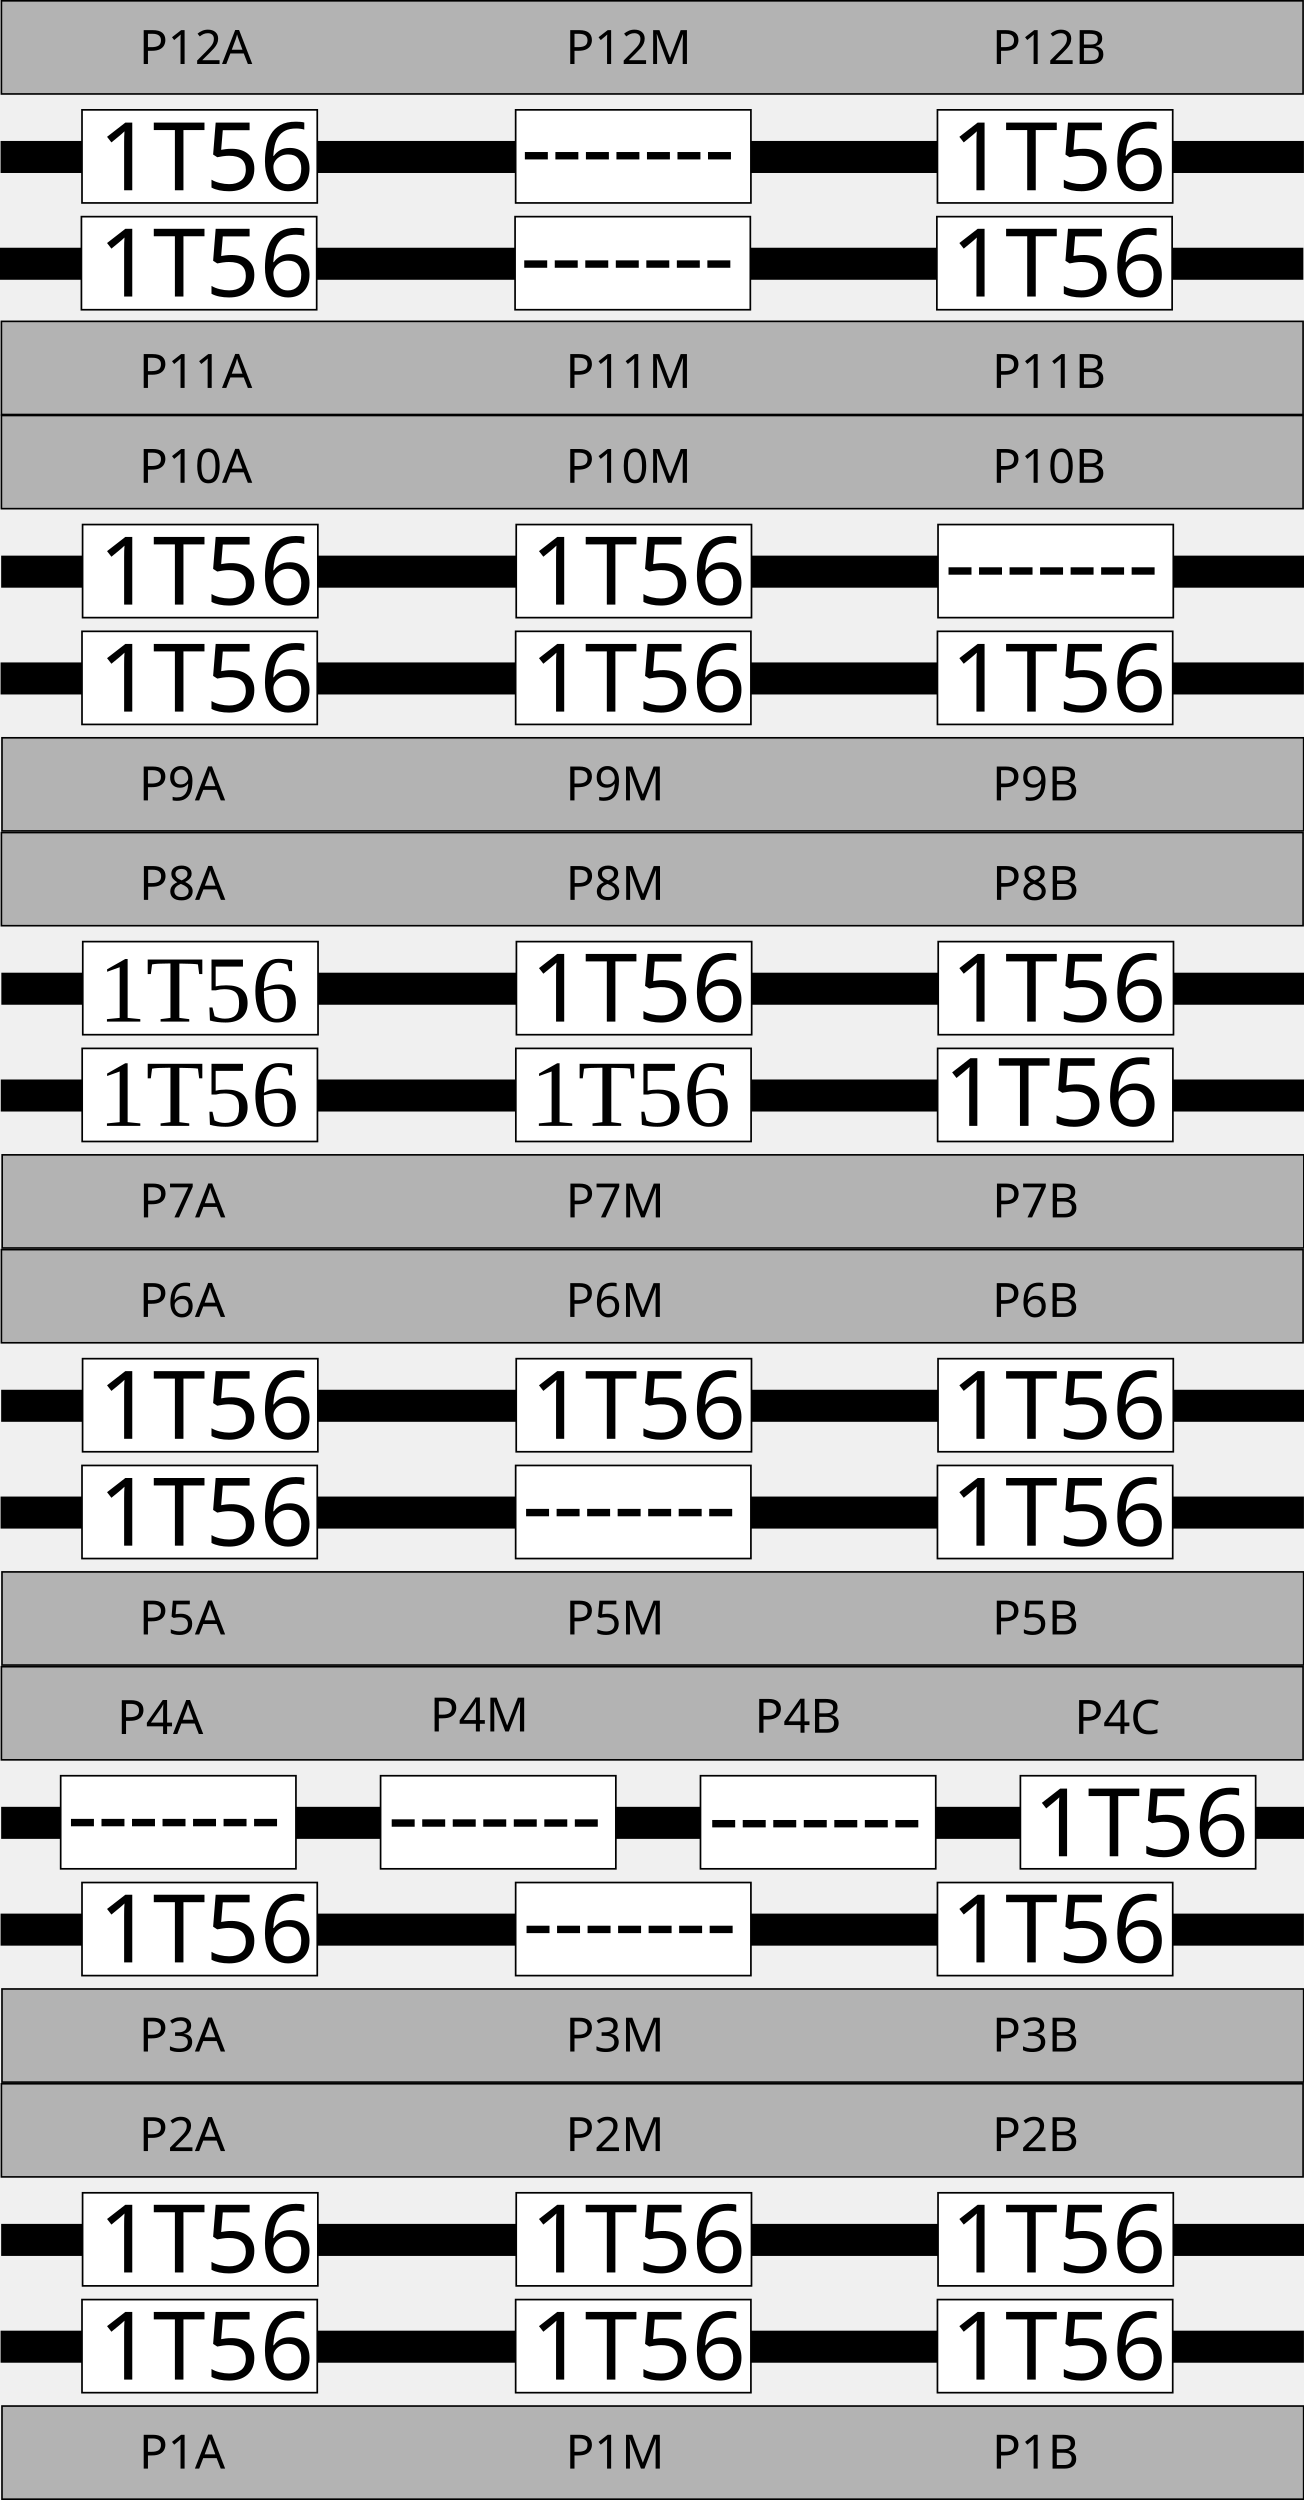
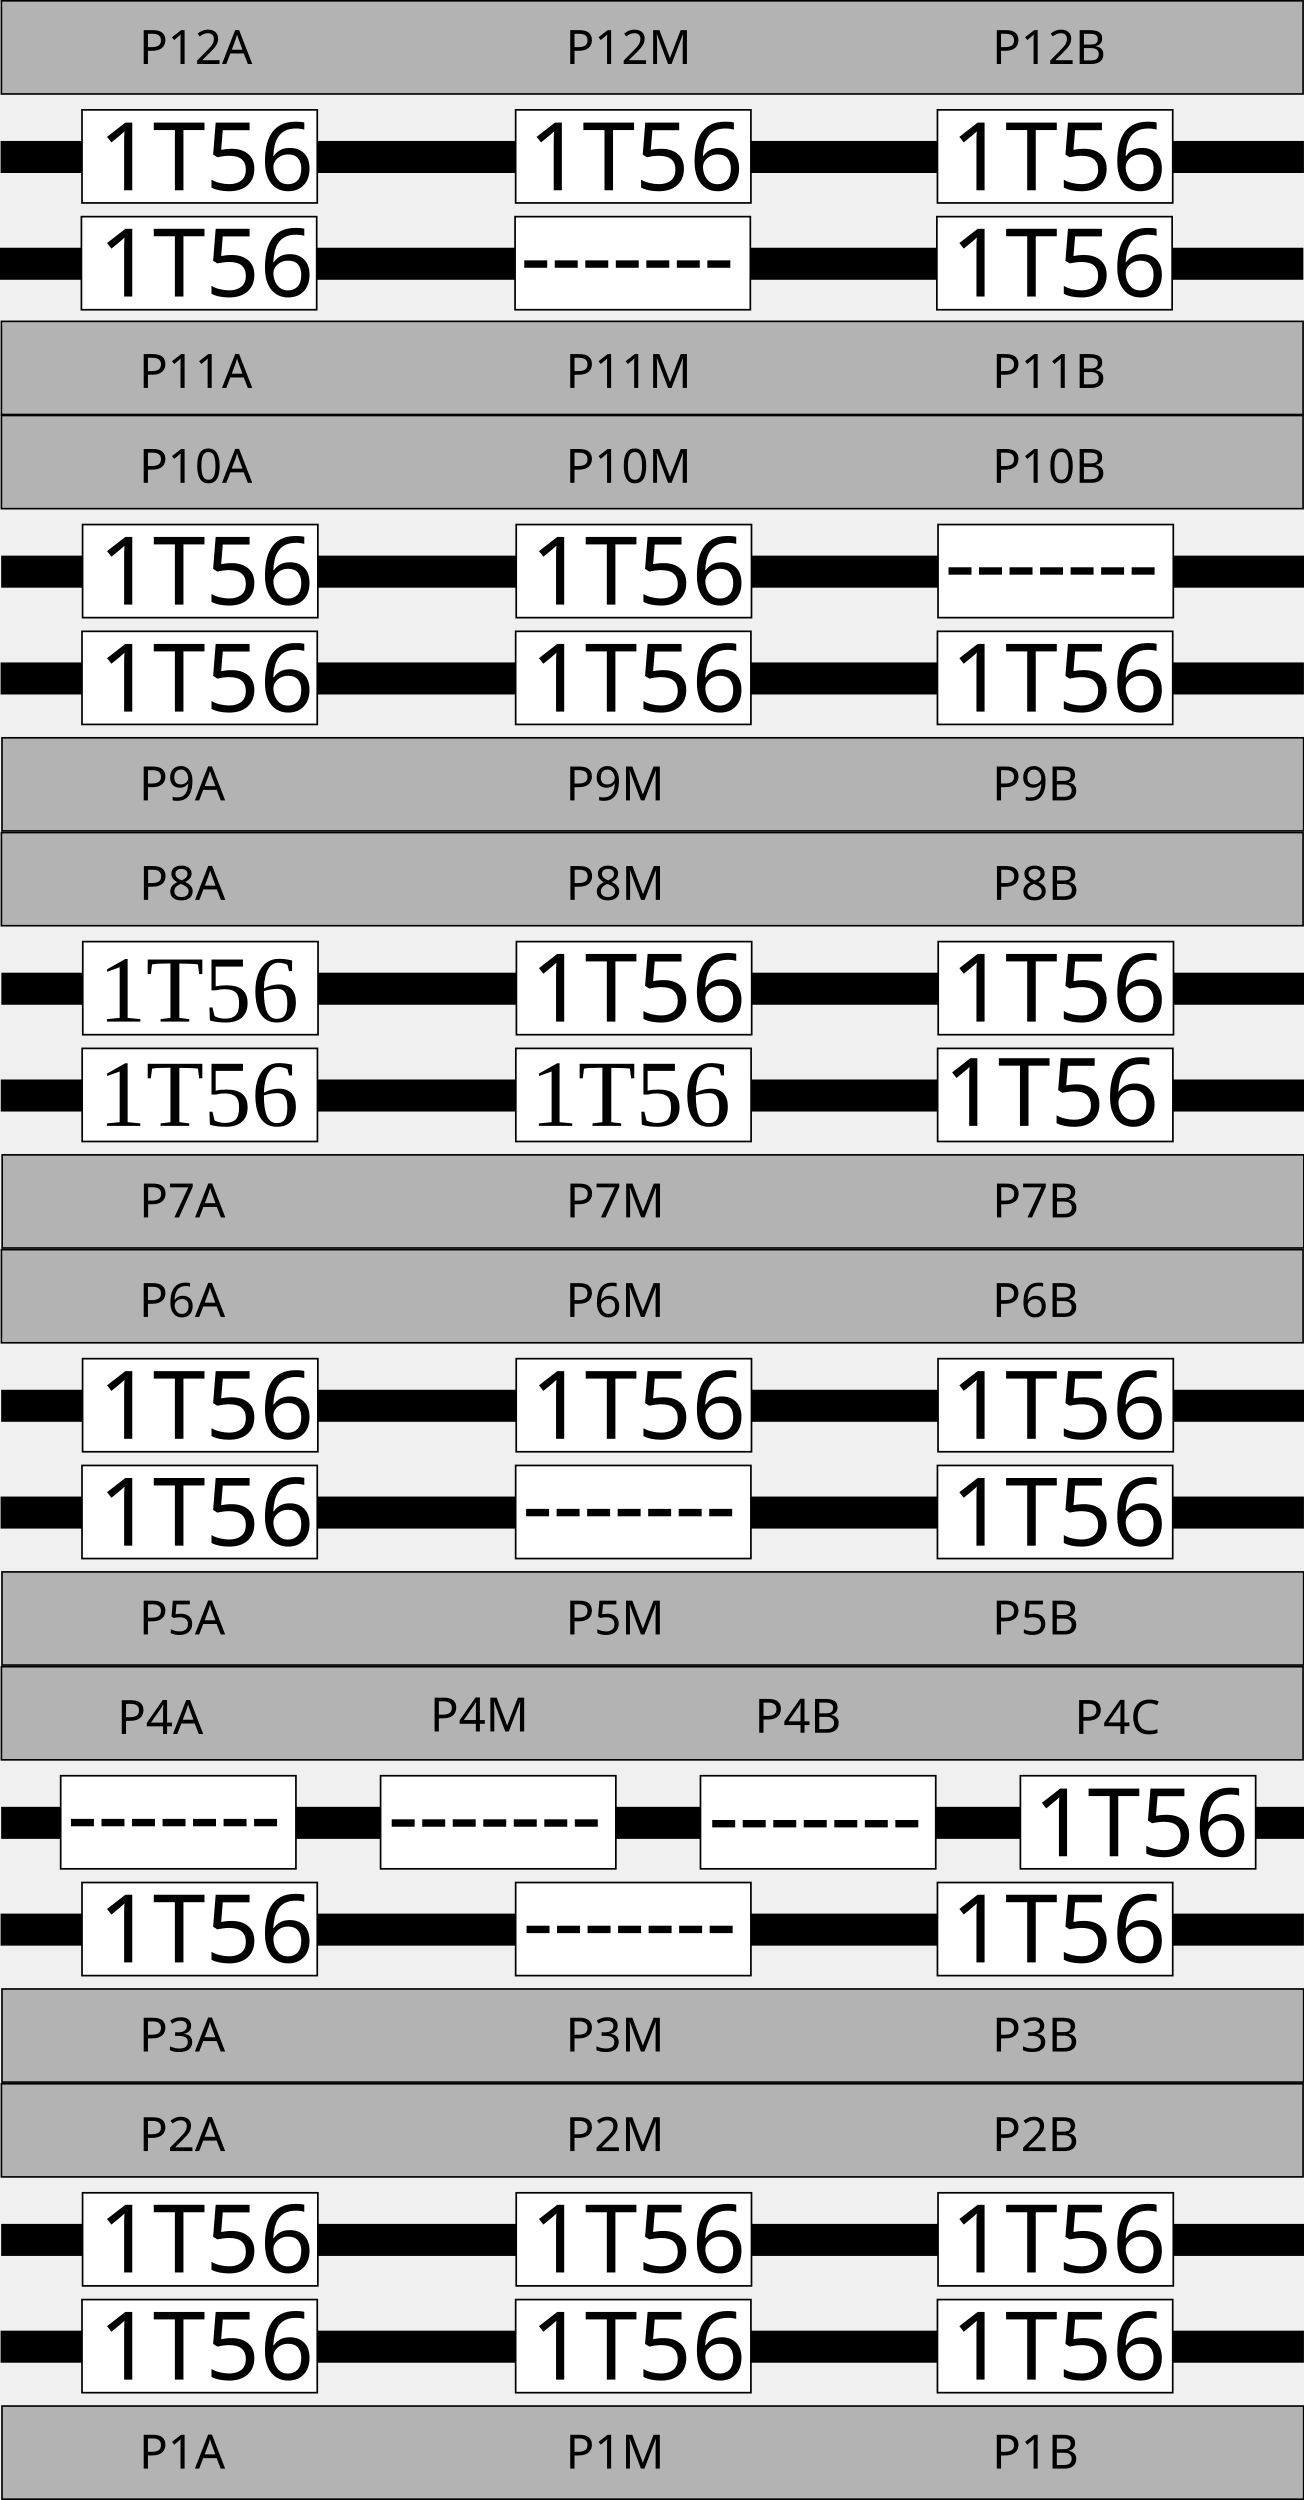
<svg xmlns="http://www.w3.org/2000/svg" width="550" height="1055" id="svg3032" version="1.1">
  <defs id="defs3034" />
  <g id="layer1" transform="translate(0,524.6378)">
    <rect style="fill:#b3b3b3;fill-rule:evenodd;stroke:#000000;stroke-width:0.693px;stroke-linecap:butt;stroke-linejoin:miter;stroke-opacity:1" id="rect2993-5" width="549.307" height="39.307" x="0.592" y="-524.291" />
    <rect style="fill:#000000;stroke:#000000;stroke-width:0.938;stroke-opacity:1" id="rect3779-7" width="549.075" height="12.579" x="0.714" y="-464.686" />
    <rect style="fill:#ffffff;fill-opacity:1;stroke:#000000;stroke-width:0.72;stroke-opacity:1" id="WO-0082" width="99.28" height="39.28" x="395.605" y="-478.278" />
    <text xml:space="preserve" style="font-size:20px;font-style:normal;font-variant:normal;font-weight:normal;font-stretch:normal;text-align:start;line-height:125%;letter-spacing:0px;word-spacing:0px;writing-mode:lr-tb;text-anchor:start;fill:#000000;fill-opacity:1;stroke:none;font-family:Sans;-inkscape-font-specification:Sans" x="418.702" y="-497.638" id="text2995">P12B</text>
    <rect style="fill:#ffffff;fill-opacity:1;stroke:#000000;stroke-width:0.72;stroke-opacity:1" id="WO-0082-4" width="99.28" height="39.28" x="217.605" y="-478.278" />
    <text xml:space="preserve" style="font-size:20px;font-style:normal;font-variant:normal;font-weight:normal;font-stretch:normal;text-align:start;line-height:125%;letter-spacing:0px;word-spacing:0px;writing-mode:lr-tb;text-anchor:start;fill:#000000;fill-opacity:1;stroke:none;font-family:Sans;-inkscape-font-specification:Sans" x="238.702" y="-497.638" id="text2995-0">P12M</text>
    <rect style="fill:#ffffff;fill-opacity:1;stroke:#000000;stroke-width:0.72;stroke-opacity:1" id="WO-0082-4-8" width="99.28" height="39.28" x="34.605" y="-478.278" />
    <text xml:space="preserve" style="font-size:20px;font-style:normal;font-variant:normal;font-weight:normal;font-stretch:normal;text-align:start;line-height:125%;letter-spacing:0px;word-spacing:0px;writing-mode:lr-tb;text-anchor:start;fill:#000000;fill-opacity:1;stroke:none;font-family:Sans;-inkscape-font-specification:Sans" x="58.702" y="-497.638" id="text2995-0-2">P12A</text>
    <text xml:space="preserve" style="font-size:40px;font-style:normal;font-variant:normal;font-weight:normal;font-stretch:normal;text-align:start;line-height:125%;letter-spacing:0px;word-spacing:0px;writing-mode:lr-tb;text-anchor:start;fill:#000000;fill-opacity:1;stroke:none;font-family:Sans;-inkscape-font-specification:Sans" x="41.614" y="-444.338" id="text2995-1-4-5" class="berth" data-berth="BN-0212" data-platform="12" data-subplatform="A">1T56</text>
+     <text xml:space="preserve" style="font-size:40px;font-style:normal;font-variant:normal;font-weight:normal;font-stretch:normal;text-align:start;line-height:125%;letter-spacing:0px;word-spacing:0px;writing-mode:lr-tb;text-anchor:start;fill:#000000;fill-opacity:1;stroke:none;font-family:Sans;-inkscape-font-specification:Sans" x="222.902" y="-444.338" id="text2995-1-1-0-1" data-berth="BN-0158" data-platform="12" data-subplatform="M">1T56</text>
+     <text xml:space="preserve" style="font-size:40px;font-style:normal;font-variant:normal;font-weight:normal;font-stretch:normal;text-align:start;line-height:125%;letter-spacing:0px;word-spacing:0px;writing-mode:lr-tb;text-anchor:start;fill:#000000;fill-opacity:1;stroke:none;font-family:Sans;-inkscape-font-specification:Sans" x="401.29" y="-444.338" id="text2995-1" class="berth" data-berth="BN-0182" data-platform="12" data-subplatform="B">1T56</text>
    <rect style="fill:#000000;stroke:#000000;stroke-width:0.938;stroke-opacity:1" id="rect3779-7-1" width="549.075" height="12.579" x="0.469" y="-419.621" />
    <rect style="fill:#ffffff;fill-opacity:1;stroke:#000000;stroke-width:0.72;stroke-opacity:1" id="WO-0082-74" width="99.28" height="39.28" x="395.36" y="-433.212" />
    <rect style="fill:#ffffff;fill-opacity:1;stroke:#000000;stroke-width:0.72;stroke-opacity:1" id="WO-0082-4-09" width="99.28" height="39.28" x="217.36" y="-433.212" />
    <rect style="fill:#ffffff;fill-opacity:1;stroke:#000000;stroke-width:0.72;stroke-opacity:1" id="WO-0082-4-8-4" width="99.28" height="39.28" x="34.36" y="-433.212" />
    <rect style="fill:#b3b3b3;fill-rule:evenodd;stroke:#000000;stroke-width:0.693px;stroke-linecap:butt;stroke-linejoin:miter;stroke-opacity:1" id="rect2993-5-88" width="549.307" height="39.307" x="0.592" y="-389.023" />
    <text xml:space="preserve" style="font-size:20px;font-style:normal;font-variant:normal;font-weight:normal;font-stretch:normal;text-align:start;line-height:125%;letter-spacing:0px;word-spacing:0px;writing-mode:lr-tb;text-anchor:start;fill:#000000;fill-opacity:1;stroke:none;font-family:Sans;-inkscape-font-specification:Sans" x="58.702" y="-360.928" id="text2995-0-2-8">P11A</text>
    <text xml:space="preserve" style="font-size:20px;font-style:normal;font-variant:normal;font-weight:normal;font-stretch:normal;text-align:start;line-height:125%;letter-spacing:0px;word-spacing:0px;writing-mode:lr-tb;text-anchor:start;fill:#000000;fill-opacity:1;stroke:none;font-family:Sans;-inkscape-font-specification:Sans" x="238.702" y="-360.928" id="text2995-0-21">P11M</text>
    <text xml:space="preserve" style="font-size:40px;font-style:normal;font-variant:normal;font-weight:normal;font-stretch:normal;text-align:start;line-height:125%;letter-spacing:0px;word-spacing:0px;writing-mode:lr-tb;text-anchor:start;fill:#000000;fill-opacity:1;stroke:none;font-family:Sans;-inkscape-font-specification:Sans" x="401.29" y="-399.514" id="text2995-1-1">
      <tspan class="berth" data-berth="BN-0214" data-platform="11" data-subplatform="B" id="tspan3008" x="401.29" y="-399.514">1T56</tspan>
    </text>
    <text xml:space="preserve" style="font-size:20px;font-style:normal;font-variant:normal;font-weight:normal;font-stretch:normal;text-align:start;line-height:125%;letter-spacing:0px;word-spacing:0px;writing-mode:lr-tb;text-anchor:start;fill:#000000;fill-opacity:1;stroke:none;font-family:Sans;-inkscape-font-specification:Sans" x="418.702" y="-360.928" id="text2995-3">P11B</text>
    <rect style="fill:#b3b3b3;fill-rule:evenodd;stroke:#000000;stroke-width:0.693px;stroke-linecap:butt;stroke-linejoin:miter;stroke-opacity:1" id="rect2993-5-2" width="549.307" height="39.307" x="0.592" y="-349.291" />
    <rect style="fill:#000000;stroke:#000000;stroke-width:0.938;stroke-opacity:1" id="rect3779-7-45" width="549.075" height="12.579" x="0.96" y="-289.686" />
    <rect style="fill:#ffffff;fill-opacity:1;stroke:#000000;stroke-width:0.72;stroke-opacity:1" id="WO-0082-5" width="99.28" height="39.28" x="395.85" y="-303.278" />
    <rect style="fill:#ffffff;fill-opacity:1;stroke:#000000;stroke-width:0.72;stroke-opacity:1" id="WO-0082-4-1" width="99.28" height="39.28" x="217.85" y="-303.278" />
    <rect style="fill:#ffffff;fill-opacity:1;stroke:#000000;stroke-width:0.72;stroke-opacity:1" id="WO-0082-4-8-7" width="99.28" height="39.28" x="34.85" y="-303.278" />
    <rect style="fill:#000000;stroke:#000000;stroke-width:0.938;stroke-opacity:1" id="rect3779-7-1-1" width="549.075" height="12.579" x="0.714" y="-244.621" />
    <rect style="fill:#ffffff;fill-opacity:1;stroke:#000000;stroke-width:0.72;stroke-opacity:1" id="WO-0082-74-1" width="99.28" height="39.28" x="395.605" y="-258.212" />
    <rect style="fill:#ffffff;fill-opacity:1;stroke:#000000;stroke-width:0.72;stroke-opacity:1" id="WO-0082-4-09-5" width="99.28" height="39.28" x="217.605" y="-258.212" />
    <rect style="fill:#ffffff;fill-opacity:1;stroke:#000000;stroke-width:0.72;stroke-opacity:1" id="WO-0082-4-8-4-2" width="99.28" height="39.28" x="34.605" y="-258.212" />
    <rect style="fill:#b3b3b3;fill-rule:evenodd;stroke:#000000;stroke-width:0.693px;stroke-linecap:butt;stroke-linejoin:miter;stroke-opacity:1" id="rect2993-5-88-7" width="549.307" height="39.307" x="0.837" y="-213.291" />
    <text xml:space="preserve" style="font-size:20px;font-style:normal;font-variant:normal;font-weight:normal;font-stretch:normal;text-align:start;line-height:125%;letter-spacing:0px;word-spacing:0px;writing-mode:lr-tb;text-anchor:start;fill:#000000;fill-opacity:1;stroke:none;font-family:Sans;-inkscape-font-specification:Sans" x="58.702" y="-320.882" id="text2995-0-2-8-32">P10A</text>
    <text xml:space="preserve" style="font-size:20px;font-style:normal;font-variant:normal;font-weight:normal;font-stretch:normal;text-align:start;line-height:125%;letter-spacing:0px;word-spacing:0px;writing-mode:lr-tb;text-anchor:start;fill:#000000;fill-opacity:1;stroke:none;font-family:Sans;-inkscape-font-specification:Sans" x="238.702" y="-320.882" id="text2995-0-21-16">P10M</text>
    <text xml:space="preserve" style="font-size:20px;font-style:normal;font-variant:normal;font-weight:normal;font-stretch:normal;text-align:start;line-height:125%;letter-spacing:0px;word-spacing:0px;writing-mode:lr-tb;text-anchor:start;fill:#000000;fill-opacity:1;stroke:none;font-family:Sans;-inkscape-font-specification:Sans" x="418.702" y="-320.882" id="text2995-3-5">P10B</text>
    <text xml:space="preserve" style="font-size:20px;font-style:normal;font-variant:normal;font-weight:normal;font-stretch:normal;text-align:start;line-height:125%;letter-spacing:0px;word-spacing:0px;writing-mode:lr-tb;text-anchor:start;fill:#000000;fill-opacity:1;stroke:none;font-family:Sans;-inkscape-font-specification:Sans" x="58.702" y="-186.882" id="text2995-0-2-8-32-6">P9A</text>
    <text xml:space="preserve" style="font-size:20px;font-style:normal;font-variant:normal;font-weight:normal;font-stretch:normal;text-align:start;line-height:125%;letter-spacing:0px;word-spacing:0px;writing-mode:lr-tb;text-anchor:start;fill:#000000;fill-opacity:1;stroke:none;font-family:Sans;-inkscape-font-specification:Sans" x="238.702" y="-186.882" id="text2995-0-21-16-8">P9M</text>
    <text xml:space="preserve" style="font-size:20px;font-style:normal;font-variant:normal;font-weight:normal;font-stretch:normal;text-align:start;line-height:125%;letter-spacing:0px;word-spacing:0px;writing-mode:lr-tb;text-anchor:start;fill:#000000;fill-opacity:1;stroke:none;font-family:Sans;-inkscape-font-specification:Sans" x="418.702" y="-186.882" id="text2995-3-5-2">P9B</text>
    <rect style="fill:#b3b3b3;fill-rule:evenodd;stroke:#000000;stroke-width:0.693px;stroke-linecap:butt;stroke-linejoin:miter;stroke-opacity:1" id="rect2993-5-2-3" width="549.307" height="39.307" x="0.592" y="-173.296" />
    <rect style="fill:#000000;stroke:#000000;stroke-width:0.938;stroke-opacity:1" id="rect3779-7-45-1" width="549.075" height="12.579" x="1.037" y="-113.686" />
    <rect style="fill:#ffffff;fill-opacity:1;stroke:#000000;stroke-width:0.72;stroke-opacity:1" id="WO-0082-5-2" width="99.28" height="39.28" x="395.927" y="-127.278" />
    <rect style="fill:#ffffff;fill-opacity:1;stroke:#000000;stroke-width:0.72;stroke-opacity:1" id="WO-0082-4-1-3" width="99.28" height="39.28" x="217.927" y="-127.278" />
    <rect style="fill:#ffffff;fill-opacity:1;stroke:#000000;stroke-width:0.72;stroke-opacity:1" id="WO-0082-4-8-7-3" width="99.28" height="39.28" x="34.927" y="-127.278" />
    <rect style="fill:#000000;stroke:#000000;stroke-width:0.938;stroke-opacity:1" id="rect3779-7-1-1-4" width="549.075" height="12.579" x="0.791" y="-68.621" />
    <rect style="fill:#ffffff;fill-opacity:1;stroke:#000000;stroke-width:0.72;stroke-opacity:1" id="WO-0082-74-1-1" width="99.28" height="39.28" x="395.682" y="-82.212" />
    <rect style="fill:#ffffff;fill-opacity:1;stroke:#000000;stroke-width:0.72;stroke-opacity:1" id="WO-0082-4-09-5-1" width="99.28" height="39.28" x="217.682" y="-82.212" />
    <rect style="fill:#ffffff;fill-opacity:1;stroke:#000000;stroke-width:0.72;stroke-opacity:1" id="WO-0082-4-8-4-2-3" width="99.28" height="39.28" x="34.682" y="-82.212" />
    <rect style="fill:#b3b3b3;fill-rule:evenodd;stroke:#000000;stroke-width:0.693px;stroke-linecap:butt;stroke-linejoin:miter;stroke-opacity:1" id="rect2993-5-88-7-8" width="549.307" height="39.307" x="0.914" y="-37.291" />
    <text xml:space="preserve" style="font-size:20px;font-style:normal;font-variant:normal;font-weight:normal;font-stretch:normal;text-align:start;line-height:125%;letter-spacing:0px;word-spacing:0px;writing-mode:lr-tb;text-anchor:start;fill:#000000;fill-opacity:1;stroke:none;font-family:Sans;-inkscape-font-specification:Sans" x="58.779" y="-144.882" id="text2995-0-2-8-32-7">P8A</text>
    <text xml:space="preserve" style="font-size:20px;font-style:normal;font-variant:normal;font-weight:normal;font-stretch:normal;text-align:start;line-height:125%;letter-spacing:0px;word-spacing:0px;writing-mode:lr-tb;text-anchor:start;fill:#000000;fill-opacity:1;stroke:none;font-family:Sans;-inkscape-font-specification:Sans" x="238.779" y="-144.882" id="text2995-0-21-16-2">P8M</text>
    <text xml:space="preserve" style="font-size:20px;font-style:normal;font-variant:normal;font-weight:normal;font-stretch:normal;text-align:start;line-height:125%;letter-spacing:0px;word-spacing:0px;writing-mode:lr-tb;text-anchor:start;fill:#000000;fill-opacity:1;stroke:none;font-family:Sans;-inkscape-font-specification:Sans" x="418.779" y="-144.882" id="text2995-3-5-7">P8B</text>
    <text xml:space="preserve" style="font-size:20px;font-style:normal;font-variant:normal;font-weight:normal;font-stretch:normal;text-align:start;line-height:125%;letter-spacing:0px;word-spacing:0px;writing-mode:lr-tb;text-anchor:start;fill:#000000;fill-opacity:1;stroke:none;font-family:Sans;-inkscape-font-specification:Sans" x="58.779" y="-10.882" id="text2995-0-2-8-32-6-3">P7A</text>
    <text xml:space="preserve" style="font-size:20px;font-style:normal;font-variant:normal;font-weight:normal;font-stretch:normal;text-align:start;line-height:125%;letter-spacing:0px;word-spacing:0px;writing-mode:lr-tb;text-anchor:start;fill:#000000;fill-opacity:1;stroke:none;font-family:Sans;-inkscape-font-specification:Sans" x="238.779" y="-10.882" id="text2995-0-21-16-8-9">P7M</text>
    <text xml:space="preserve" style="font-size:20px;font-style:normal;font-variant:normal;font-weight:normal;font-stretch:normal;text-align:start;line-height:125%;letter-spacing:0px;word-spacing:0px;writing-mode:lr-tb;text-anchor:start;fill:#000000;fill-opacity:1;stroke:none;font-family:Sans;-inkscape-font-specification:Sans" x="418.779" y="-10.882" id="text2995-3-5-2-6">P7B</text>
    <rect style="fill:#b3b3b3;fill-rule:evenodd;stroke:#000000;stroke-width:0.693px;stroke-linecap:butt;stroke-linejoin:miter;stroke-opacity:1" id="rect2993-5-2-8" width="549.307" height="39.307" x="0.592" y="2.709" />
    <rect style="fill:#000000;stroke:#000000;stroke-width:0.938;stroke-opacity:1" id="rect3779-7-45-6" width="549.075" height="12.579" x="0.96" y="62.314" />
    <rect style="fill:#ffffff;fill-opacity:1;stroke:#000000;stroke-width:0.72;stroke-opacity:1" id="WO-0082-5-0" width="99.28" height="39.28" x="395.85" y="48.722" />
    <rect style="fill:#ffffff;fill-opacity:1;stroke:#000000;stroke-width:0.72;stroke-opacity:1" id="WO-0082-4-1-2" width="99.28" height="39.28" x="217.85" y="48.722" />
    <rect style="fill:#ffffff;fill-opacity:1;stroke:#000000;stroke-width:0.72;stroke-opacity:1" id="WO-0082-4-8-7-4" width="99.28" height="39.28" x="34.85" y="48.722" />
    <rect style="fill:#000000;stroke:#000000;stroke-width:0.938;stroke-opacity:1" id="rect3779-7-1-1-8" width="549.075" height="12.579" x="0.714" y="107.379" />
    <rect style="fill:#ffffff;fill-opacity:1;stroke:#000000;stroke-width:0.72;stroke-opacity:1" id="WO-0082-74-1-6" width="99.28" height="39.28" x="395.605" y="93.788" />
    <rect style="fill:#ffffff;fill-opacity:1;stroke:#000000;stroke-width:0.72;stroke-opacity:1" id="WO-0082-4-09-5-5" width="99.28" height="39.28" x="217.605" y="93.788" />
    <rect style="fill:#ffffff;fill-opacity:1;stroke:#000000;stroke-width:0.72;stroke-opacity:1" id="WO-0082-4-8-4-2-0" width="99.28" height="39.28" x="34.605" y="93.788" />
    <rect style="fill:#b3b3b3;fill-rule:evenodd;stroke:#000000;stroke-width:0.693px;stroke-linecap:butt;stroke-linejoin:miter;stroke-opacity:1" id="rect2993-5-88-7-9" width="549.307" height="39.307" x="0.837" y="138.709" />
    <text xml:space="preserve" style="font-size:20px;font-style:normal;font-variant:normal;font-weight:normal;font-stretch:normal;text-align:start;line-height:125%;letter-spacing:0px;word-spacing:0px;writing-mode:lr-tb;text-anchor:start;fill:#000000;fill-opacity:1;stroke:none;font-family:Sans;-inkscape-font-specification:Sans" x="58.702" y="31.118" id="text2995-0-2-8-32-0">P6A</text>
    <text xml:space="preserve" style="font-size:20px;font-style:normal;font-variant:normal;font-weight:normal;font-stretch:normal;text-align:start;line-height:125%;letter-spacing:0px;word-spacing:0px;writing-mode:lr-tb;text-anchor:start;fill:#000000;fill-opacity:1;stroke:none;font-family:Sans;-inkscape-font-specification:Sans" x="238.702" y="31.118" id="text2995-0-21-16-6">P6M</text>
    <text xml:space="preserve" style="font-size:20px;font-style:normal;font-variant:normal;font-weight:normal;font-stretch:normal;text-align:start;line-height:125%;letter-spacing:0px;word-spacing:0px;writing-mode:lr-tb;text-anchor:start;fill:#000000;fill-opacity:1;stroke:none;font-family:Sans;-inkscape-font-specification:Sans" x="418.702" y="31.118" id="text2995-3-5-3">P6B</text>
    <text xml:space="preserve" style="font-size:20px;font-style:normal;font-variant:normal;font-weight:normal;font-stretch:normal;text-align:start;line-height:125%;letter-spacing:0px;word-spacing:0px;writing-mode:lr-tb;text-anchor:start;fill:#000000;fill-opacity:1;stroke:none;font-family:Sans;-inkscape-font-specification:Sans" x="58.702" y="165.118" id="text2995-0-2-8-32-6-9">P5A</text>
    <text xml:space="preserve" style="font-size:20px;font-style:normal;font-variant:normal;font-weight:normal;font-stretch:normal;text-align:start;line-height:125%;letter-spacing:0px;word-spacing:0px;writing-mode:lr-tb;text-anchor:start;fill:#000000;fill-opacity:1;stroke:none;font-family:Sans;-inkscape-font-specification:Sans" x="238.702" y="165.118" id="text2995-0-21-16-8-4">P5M</text>
    <text xml:space="preserve" style="font-size:20px;font-style:normal;font-variant:normal;font-weight:normal;font-stretch:normal;text-align:start;line-height:125%;letter-spacing:0px;word-spacing:0px;writing-mode:lr-tb;text-anchor:start;fill:#000000;fill-opacity:1;stroke:none;font-family:Sans;-inkscape-font-specification:Sans" x="418.702" y="165.118" id="text2995-3-5-2-60">P5B</text>
    <rect style="fill:#b3b3b3;fill-rule:evenodd;stroke:#000000;stroke-width:0.693px;stroke-linecap:butt;stroke-linejoin:miter;stroke-opacity:1" id="rect2993-5-2-84" width="549.307" height="39.307" x="0.592" y="178.709" />
    <rect style="fill:#000000;stroke:#000000;stroke-width:0.938;stroke-opacity:1" id="rect3779-7-45-9" width="549.075" height="12.579" x="0.96" y="238.314" />
    <rect style="fill:#ffffff;fill-opacity:1;stroke:#000000;stroke-width:0.72;stroke-opacity:1" id="WO-0082-5-6" width="99.28" height="39.28" x="295.605" y="224.722" />
    <rect style="fill:#ffffff;fill-opacity:1;stroke:#000000;stroke-width:0.72;stroke-opacity:1" id="WO-0082-4-1-37" width="99.28" height="39.28" x="160.605" y="224.722" />
    <rect style="fill:#ffffff;fill-opacity:1;stroke:#000000;stroke-width:0.72;stroke-opacity:1" id="WO-0082-4-8-7-8" width="99.28" height="39.28" x="25.605" y="224.722" />
    <rect style="fill:#000000;stroke:#000000;stroke-width:0.938;stroke-opacity:1" id="rect3779-7-1-1-82" width="549.075" height="12.579" x="0.714" y="283.379" />
    <rect style="fill:#ffffff;fill-opacity:1;stroke:#000000;stroke-width:0.72;stroke-opacity:1" id="WO-0082-74-1-9" width="99.28" height="39.28" x="395.605" y="269.788" />
    <rect style="fill:#ffffff;fill-opacity:1;stroke:#000000;stroke-width:0.72;stroke-opacity:1" id="WO-0082-4-09-5-13" width="99.28" height="39.28" x="217.605" y="269.788" />
    <rect style="fill:#ffffff;fill-opacity:1;stroke:#000000;stroke-width:0.72;stroke-opacity:1" id="WO-0082-4-8-4-2-5" width="99.28" height="39.28" x="34.605" y="269.788" />
    <rect style="fill:#b3b3b3;fill-rule:evenodd;stroke:#000000;stroke-width:0.693px;stroke-linecap:butt;stroke-linejoin:miter;stroke-opacity:1" id="rect2993-5-88-7-98" width="549.307" height="39.307" x="0.837" y="314.709" />
    <text xml:space="preserve" style="font-size:20px;font-style:normal;font-variant:normal;font-weight:normal;font-stretch:normal;text-align:start;line-height:125%;letter-spacing:0px;word-spacing:0px;writing-mode:lr-tb;text-anchor:start;fill:#000000;fill-opacity:1;stroke:none;font-family:Sans;-inkscape-font-specification:Sans" x="49.457" y="207.118" id="text2995-0-2-8-32-4">P4A</text>
    <text xml:space="preserve" style="font-size:20px;font-style:normal;font-variant:normal;font-weight:normal;font-stretch:normal;text-align:start;line-height:125%;letter-spacing:0px;word-spacing:0px;writing-mode:lr-tb;text-anchor:start;fill:#000000;fill-opacity:1;stroke:none;font-family:Sans;-inkscape-font-specification:Sans" x="181.457" y="206.049" id="text2995-0-21-16-63">P4M</text>
    <text xml:space="preserve" style="font-size:20px;font-style:normal;font-variant:normal;font-weight:normal;font-stretch:normal;text-align:start;line-height:125%;letter-spacing:0px;word-spacing:0px;writing-mode:lr-tb;text-anchor:start;fill:#000000;fill-opacity:1;stroke:none;font-family:Sans;-inkscape-font-specification:Sans" x="318.457" y="206.583" id="text2995-3-5-1">P4B</text>
    <text xml:space="preserve" style="font-size:20px;font-style:normal;font-variant:normal;font-weight:normal;font-stretch:normal;text-align:start;line-height:125%;letter-spacing:0px;word-spacing:0px;writing-mode:lr-tb;text-anchor:start;fill:#000000;fill-opacity:1;stroke:none;font-family:Sans;-inkscape-font-specification:Sans" x="58.702" y="341.118" id="text2995-0-2-8-32-6-4">P3A</text>
    <text xml:space="preserve" style="font-size:20px;font-style:normal;font-variant:normal;font-weight:normal;font-stretch:normal;text-align:start;line-height:125%;letter-spacing:0px;word-spacing:0px;writing-mode:lr-tb;text-anchor:start;fill:#000000;fill-opacity:1;stroke:none;font-family:Sans;-inkscape-font-specification:Sans" x="238.702" y="341.118" id="text2995-0-21-16-8-0">P3M</text>
    <text xml:space="preserve" style="font-size:20px;font-style:normal;font-variant:normal;font-weight:normal;font-stretch:normal;text-align:start;line-height:125%;letter-spacing:0px;word-spacing:0px;writing-mode:lr-tb;text-anchor:start;fill:#000000;fill-opacity:1;stroke:none;font-family:Sans;-inkscape-font-specification:Sans" x="418.702" y="341.118" id="text2995-3-5-2-7">P3B</text>
    <rect style="fill:#b3b3b3;fill-rule:evenodd;stroke:#000000;stroke-width:0.693px;stroke-linecap:butt;stroke-linejoin:miter;stroke-opacity:1" id="rect2993-5-2-0" width="549.307" height="39.307" x="0.592" y="354.709" />
    <rect style="fill:#000000;stroke:#000000;stroke-width:0.938;stroke-opacity:1" id="rect3779-7-45-16" width="549.075" height="12.579" x="0.96" y="414.314" />
    <rect style="fill:#ffffff;fill-opacity:1;stroke:#000000;stroke-width:0.72;stroke-opacity:1" id="WO-0082-5-5" width="99.28" height="39.28" x="395.85" y="400.722" />
    <rect style="fill:#ffffff;fill-opacity:1;stroke:#000000;stroke-width:0.72;stroke-opacity:1" id="WO-0082-4-1-7" width="99.28" height="39.28" x="217.85" y="400.722" />
    <rect style="fill:#ffffff;fill-opacity:1;stroke:#000000;stroke-width:0.72;stroke-opacity:1" id="WO-0082-4-8-7-5" width="99.28" height="39.28" x="34.85" y="400.722" />
    <rect style="fill:#000000;stroke:#000000;stroke-width:0.938;stroke-opacity:1" id="rect3779-7-1-1-41" width="549.075" height="12.579" x="0.714" y="459.379" />
    <rect style="fill:#ffffff;fill-opacity:1;stroke:#000000;stroke-width:0.72;stroke-opacity:1" id="WO-0082-74-1-2" width="99.28" height="39.28" x="395.605" y="445.788" />
    <rect style="fill:#ffffff;fill-opacity:1;stroke:#000000;stroke-width:0.72;stroke-opacity:1" id="WO-0082-4-09-5-0" width="99.28" height="39.28" x="217.605" y="445.788" />
    <rect style="fill:#ffffff;fill-opacity:1;stroke:#000000;stroke-width:0.72;stroke-opacity:1" id="WO-0082-4-8-4-2-01" width="99.28" height="39.28" x="34.605" y="445.788" />
    <rect style="fill:#b3b3b3;fill-rule:evenodd;stroke:#000000;stroke-width:0.693px;stroke-linecap:butt;stroke-linejoin:miter;stroke-opacity:1" id="rect2993-5-88-7-4" width="549.307" height="39.307" x="0.837" y="490.709" />
    <text xml:space="preserve" style="font-size:20px;font-style:normal;font-variant:normal;font-weight:normal;font-stretch:normal;text-align:start;line-height:125%;letter-spacing:0px;word-spacing:0px;writing-mode:lr-tb;text-anchor:start;fill:#000000;fill-opacity:1;stroke:none;font-family:Sans;-inkscape-font-specification:Sans" x="58.702" y="383.118" id="text2995-0-2-8-32-60">P2A</text>
    <text xml:space="preserve" style="font-size:20px;font-style:normal;font-variant:normal;font-weight:normal;font-stretch:normal;text-align:start;line-height:125%;letter-spacing:0px;word-spacing:0px;writing-mode:lr-tb;text-anchor:start;fill:#000000;fill-opacity:1;stroke:none;font-family:Sans;-inkscape-font-specification:Sans" x="238.702" y="383.118" id="text2995-0-21-16-1">P2M</text>
    <text xml:space="preserve" style="font-size:20px;font-style:normal;font-variant:normal;font-weight:normal;font-stretch:normal;text-align:start;line-height:125%;letter-spacing:0px;word-spacing:0px;writing-mode:lr-tb;text-anchor:start;fill:#000000;fill-opacity:1;stroke:none;font-family:Sans;-inkscape-font-specification:Sans" x="418.702" y="383.118" id="text2995-3-5-77">P2B</text>
    <text xml:space="preserve" style="font-size:20px;font-style:normal;font-variant:normal;font-weight:normal;font-stretch:normal;text-align:start;line-height:125%;letter-spacing:0px;word-spacing:0px;writing-mode:lr-tb;text-anchor:start;fill:#000000;fill-opacity:1;stroke:none;font-family:Sans;-inkscape-font-specification:Sans" x="58.702" y="517.118" id="text2995-0-2-8-32-6-35">P1A</text>
    <text xml:space="preserve" style="font-size:20px;font-style:normal;font-variant:normal;font-weight:normal;font-stretch:normal;text-align:start;line-height:125%;letter-spacing:0px;word-spacing:0px;writing-mode:lr-tb;text-anchor:start;fill:#000000;fill-opacity:1;stroke:none;font-family:Sans;-inkscape-font-specification:Sans" x="238.702" y="517.118" id="text2995-0-21-16-8-98">P1M</text>
    <text xml:space="preserve" style="font-size:20px;font-style:normal;font-variant:normal;font-weight:normal;font-stretch:normal;text-align:start;line-height:125%;letter-spacing:0px;word-spacing:0px;writing-mode:lr-tb;text-anchor:start;fill:#000000;fill-opacity:1;stroke:none;font-family:Sans;-inkscape-font-specification:Sans" x="418.702" y="517.118" id="text2995-3-5-2-8">P1B</text>
    <rect style="fill:#ffffff;fill-opacity:1;stroke:#000000;stroke-width:0.72;stroke-opacity:1" id="WO-0082-5-6-6" width="99.28" height="39.28" x="430.605" y="224.722" />
    <text xml:space="preserve" style="font-size:20px;font-style:normal;font-variant:normal;font-weight:normal;font-stretch:normal;text-align:start;line-height:125%;letter-spacing:0px;word-spacing:0px;writing-mode:lr-tb;text-anchor:start;fill:#000000;fill-opacity:1;stroke:none;font-family:Sans;-inkscape-font-specification:Sans" x="453.457" y="207.064" id="text2995-3-5-1-6">P4C</text>
    <text xml:space="preserve" style="font-size:40px;font-style:normal;font-variant:normal;font-weight:normal;font-stretch:normal;text-align:start;line-height:125%;letter-spacing:0px;word-spacing:0px;writing-mode:lr-tb;text-anchor:start;fill:#000000;fill-opacity:1;stroke:none;font-family:Sans;-inkscape-font-specification:Sans" x="41.614" y="-269.489" id="text2995-1-4-6" class="berth" data-berth="BN-0184" data-platform="10" data-subplatform="A">1T56</text>
    <text xml:space="preserve" style="font-size:40px;font-style:normal;font-variant:normal;font-weight:normal;font-stretch:normal;text-align:start;line-height:125%;letter-spacing:0px;word-spacing:0px;writing-mode:lr-tb;text-anchor:start;fill:#000000;fill-opacity:1;stroke:none;font-family:Sans;-inkscape-font-specification:Sans" x="223.89" y="-224.326" id="text2995-1-4-2-4" class="berth" data-berth="BN-0188" data-platform="9" data-subplatform="M">1T56</text>
    <text xml:space="preserve" style="font-size:40px;font-style:normal;font-variant:normal;font-weight:normal;font-stretch:normal;text-align:start;line-height:125%;letter-spacing:0px;word-spacing:0px;writing-mode:lr-tb;text-anchor:start;fill:#000000;fill-opacity:1;stroke:none;font-family:Sans;-inkscape-font-specification:Sans" x="41.614" y="-224.326" id="text2995-1-4-5-1-6" class="berth" data-berth="BN-0187" data-platform="9" data-subplatform="A">1T56</text>
    <text xml:space="preserve" style="font-size:40px;font-style:normal;font-variant:normal;font-weight:normal;font-stretch:normal;text-align:start;line-height:125%;letter-spacing:0px;word-spacing:0px;writing-mode:lr-tb;text-anchor:start;fill:#000000;fill-opacity:1;stroke:none;font-family:Sans;-inkscape-font-specification:Sans" x="223.89" y="-93.526" id="text2995-1-4-61" class="berth" data-berth="BN-0191" data-platform="8" data-subplatform="M">1T56</text>
    <text xml:space="preserve" style="font-size:40px;font-style:normal;font-weight:normal;line-height:125%;letter-spacing:0px;word-spacing:0px;fill:#000000;fill-opacity:1;stroke:none" x="41.614" y="-49.526" id="text2995-1-4-5-1-4" class="berth" data-berth="BN-0192" data-platform="7" data-subplatform="A">1T56</text>
    <text xml:space="preserve" style="font-size:40px;font-style:normal;font-weight:normal;line-height:125%;letter-spacing:0px;word-spacing:0px;fill:#000000;fill-opacity:1;stroke:none" x="223.89" y="-49.526" id="text2995-1-4-2-5" class="berth" data-berth="BN-0233" data-platform="7" data-subplatform="M">1T56</text>
    <text xml:space="preserve" style="font-size:40px;font-style:normal;font-variant:normal;font-weight:normal;font-stretch:normal;text-align:start;line-height:125%;letter-spacing:0px;word-spacing:0px;writing-mode:lr-tb;text-anchor:start;fill:#000000;fill-opacity:1;stroke:none;font-family:Sans;-inkscape-font-specification:Sans" x="398.235" y="-49.526" id="text2995-1-1-0" data-berth="BN-0193" data-platform="7" data-subplatform="B">1T56</text>
    <text xml:space="preserve" style="font-size:40px;font-style:normal;font-variant:normal;font-weight:normal;font-stretch:normal;text-align:start;line-height:125%;letter-spacing:0px;word-spacing:0px;writing-mode:lr-tb;text-anchor:start;fill:#000000;fill-opacity:1;stroke:none;font-family:Sans;-inkscape-font-specification:Sans" x="41.614" y="127.633" id="text2995-1-4-5-1-2" class="berth" data-berth="BN-0201" data-platform="5" data-subplatform="A">1T56</text>
    <text xml:space="preserve" style="font-size:40px;font-style:normal;font-variant:normal;font-weight:normal;font-stretch:normal;text-align:start;line-height:125%;letter-spacing:0px;word-spacing:0px;writing-mode:lr-tb;text-anchor:start;fill:#000000;fill-opacity:1;stroke:none;font-family:Sans;-inkscape-font-specification:Sans" x="41.614" y="303.509" id="text2995-1-4-5-1-48" class="berth" data-berth="BN-0198" data-platform="3" data-subplatform="A">1T56</text>
    <text xml:space="preserve" style="font-size:40px;font-style:normal;font-variant:normal;font-weight:normal;font-stretch:normal;text-align:start;line-height:125%;letter-spacing:0px;word-spacing:0px;writing-mode:lr-tb;text-anchor:start;fill:#000000;fill-opacity:1;stroke:none;font-family:Sans;-inkscape-font-specification:Sans" x="436.101" y="258.717" id="text2995-1-8-9" class="berth" data-berth="BN-0229" data-platform="4" data-subplatform="C">1T56</text>
-     <text xml:space="preserve" style="font-size:40px;font-style:normal;font-variant:normal;font-weight:normal;font-stretch:normal;text-align:start;line-height:125%;letter-spacing:0px;word-spacing:0px;writing-mode:lr-tb;text-anchor:start;fill:#000000;fill-opacity:1;stroke:none;font-family:Sans;-inkscape-font-specification:Sans" x="401.29" y="-444.338" id="text2995-1" class="berth" data-berth="BN-0212" data-platform="12" data-subplatform="B">1T56</text>
    <text xml:space="preserve" style="font-size:40px;font-style:normal;font-variant:normal;font-weight:normal;font-stretch:normal;text-align:start;line-height:125%;letter-spacing:0px;word-spacing:0px;writing-mode:lr-tb;text-anchor:start;fill:#000000;fill-opacity:1;stroke:none;font-family:Sans;-inkscape-font-specification:Sans" x="401.29" y="-224.326" id="text2995-1-1-9" class="berth" data-berth="BN-0217" data-platform="9" data-subplatform="B">1T56</text>
    <text xml:space="preserve" style="font-size:40px;font-style:normal;font-variant:normal;font-weight:normal;font-stretch:normal;text-align:start;line-height:125%;letter-spacing:0px;word-spacing:0px;writing-mode:lr-tb;text-anchor:start;fill:#000000;fill-opacity:1;stroke:none;font-family:Sans;-inkscape-font-specification:Sans" x="401.29" y="-93.526" id="text2995-1-9" class="berth" data-berth="BN-0219" data-platform="8" data-subplatform="B">1T56</text>
    <text xml:space="preserve" style="font-size:40px;font-style:normal;font-weight:normal;line-height:125%;letter-spacing:0px;word-spacing:0px;fill:#000000;fill-opacity:1;stroke:none" x="41.614" y="-93.526" id="text2995-1-4-5-3" class="berth" data-berth="BN-0189" data-platform="8" data-subplatform="A">1T56</text>
    <text xml:space="preserve" style="font-size:40px;font-style:normal;font-variant:normal;font-weight:normal;font-stretch:normal;text-align:start;line-height:125%;letter-spacing:0px;word-spacing:0px;writing-mode:lr-tb;text-anchor:start;fill:#000000;fill-opacity:1;stroke:none;font-family:Sans;-inkscape-font-specification:Sans" x="401.29" y="82.534" id="text2995-1-3" class="berth" data-berth="BN-0225" data-platform="6" data-subplatform="B">1T56</text>
    <text xml:space="preserve" style="font-size:40px;font-style:normal;font-variant:normal;font-weight:normal;font-stretch:normal;text-align:start;line-height:125%;letter-spacing:0px;word-spacing:0px;writing-mode:lr-tb;text-anchor:start;fill:#000000;fill-opacity:1;stroke:none;font-family:Sans;-inkscape-font-specification:Sans" x="401.29" y="127.633" id="text2995-1-1-94" class="berth" data-berth="BN-0202" data-platform="5" data-subplatform="B">1T56</text>
    <text xml:space="preserve" style="font-size:40px;font-style:normal;font-variant:normal;font-weight:normal;font-stretch:normal;text-align:start;line-height:125%;letter-spacing:0px;word-spacing:0px;writing-mode:lr-tb;text-anchor:start;fill:#000000;fill-opacity:1;stroke:none;font-family:Sans;-inkscape-font-specification:Sans" x="401.29" y="303.489" id="text2995-1-1-1" class="berth" data-berth="BN-0206" data-platform="3" data-subplatform="B">1T56</text>
    <text xml:space="preserve" style="font-size:40px;font-style:normal;font-variant:normal;font-weight:normal;font-stretch:normal;text-align:start;line-height:125%;letter-spacing:0px;word-spacing:0px;writing-mode:lr-tb;text-anchor:start;fill:#000000;fill-opacity:1;stroke:none;font-family:Sans;-inkscape-font-specification:Sans" x="41.614" y="434.346" id="text2995-1-4-5-5" class="berth" data-berth="BN-0179" data-platform="2" data-subplatform="A">1T56</text>
    <text xml:space="preserve" style="font-size:40px;font-style:normal;font-variant:normal;font-weight:normal;font-stretch:normal;text-align:start;line-height:125%;letter-spacing:0px;word-spacing:0px;writing-mode:lr-tb;text-anchor:start;fill:#000000;fill-opacity:1;stroke:none;font-family:Sans;-inkscape-font-specification:Sans" x="41.614" y="479.566" id="text2995-1-4-5-1-5" class="berth" data-berth="BN-0209" data-platform="1" data-subplatform="A">1T56</text>
    <text xml:space="preserve" style="font-size:40px;font-style:normal;font-variant:normal;font-weight:normal;font-stretch:normal;text-align:start;line-height:125%;letter-spacing:0px;word-spacing:0px;writing-mode:lr-tb;text-anchor:start;fill:#000000;fill-opacity:1;stroke:none;font-family:Sans;-inkscape-font-specification:Sans" x="223.89" y="434.346" id="text2995-1-4-28" class="berth" data-berth="BN-0199" data-platform="2" data-subplatform="M">1T56</text>
    <text xml:space="preserve" style="font-size:40px;font-style:normal;font-variant:normal;font-weight:normal;font-stretch:normal;text-align:start;line-height:125%;letter-spacing:0px;word-spacing:0px;writing-mode:lr-tb;text-anchor:start;fill:#000000;fill-opacity:1;stroke:none;font-family:Sans;-inkscape-font-specification:Sans" x="223.89" y="479.566" id="text2995-1-4-2-8" class="berth" data-berth="BN-0205" data-platform="1" data-subplatform="M">1T56</text>
    <text xml:space="preserve" style="font-size:40px;font-style:normal;font-variant:normal;font-weight:normal;font-stretch:normal;text-align:start;line-height:125%;letter-spacing:0px;word-spacing:0px;writing-mode:lr-tb;text-anchor:start;fill:#000000;fill-opacity:1;stroke:none;font-family:Sans;-inkscape-font-specification:Sans" x="401.29" y="434.346" id="text2995-1-6" class="berth" data-berth="BN-0233" data-platform="2" data-subplatform="B">1T56</text>
    <text xml:space="preserve" style="font-size:40px;font-style:normal;font-variant:normal;font-weight:normal;font-stretch:normal;text-align:start;line-height:125%;letter-spacing:0px;word-spacing:0px;writing-mode:lr-tb;text-anchor:start;fill:#000000;fill-opacity:1;stroke:none;font-family:Sans;-inkscape-font-specification:Sans" x="401.29" y="479.566" id="text2995-1-1-4" class="berth" data-berth="BN-0149" data-platform="1" data-subplatform="B">1T56</text>
    <text xml:space="preserve" style="font-size:40px;font-style:normal;font-variant:normal;font-weight:normal;font-stretch:normal;text-align:start;line-height:125%;letter-spacing:0px;word-spacing:0px;writing-mode:lr-tb;text-anchor:start;fill:#000000;fill-opacity:1;stroke:none;font-family:Sans;-inkscape-font-specification:Sans" x="41.614" y="82.534" id="text2995-1-4-5-0" class="berth" data-berth="BN-0194" data-platform="6" data-subplatform="A">1T56</text>
    <text xml:space="preserve" style="font-size:40px;font-style:normal;font-variant:normal;font-weight:normal;font-stretch:normal;text-align:start;line-height:125%;letter-spacing:0px;word-spacing:0px;writing-mode:lr-tb;text-anchor:start;fill:#000000;fill-opacity:1;stroke:none;font-family:Sans;-inkscape-font-specification:Sans" x="223.89" y="82.534" id="text2995-1-4-8" class="berth" data-berth="BN-0195" data-platform="6" data-subplatform="M">1T56</text>
    <text xml:space="preserve" style="font-size:40px;font-style:normal;font-variant:normal;font-weight:normal;font-stretch:normal;text-align:start;line-height:125%;letter-spacing:0px;word-spacing:0px;writing-mode:lr-tb;text-anchor:start;fill:#000000;fill-opacity:1;stroke:none;font-family:Sans;-inkscape-font-specification:Sans" x="223.89" y="-269.489" id="text2995-1-4-5-6" class="berth" data-berth="BN-0185" data-platform="10" data-subplatform="M">1T56</text>
    <text xml:space="preserve" style="font-size:40px;font-style:normal;font-variant:normal;font-weight:normal;font-stretch:normal;text-align:start;line-height:125%;letter-spacing:0px;word-spacing:0px;writing-mode:lr-tb;text-anchor:start;fill:#000000;fill-opacity:1;stroke:none;font-family:Sans;-inkscape-font-specification:Sans" x="41.614" y="-399.514" id="text2995-1-4-5-1" class="berth" data-berth="BN-0183" data-platform="11" data-subplatform="A">1T56</text>
-     <text xml:space="preserve" style="font-size:40px;font-style:normal;font-variant:normal;font-weight:normal;font-stretch:normal;text-align:start;line-height:125%;letter-spacing:0px;word-spacing:0px;writing-mode:lr-tb;text-anchor:start;fill:#000000;fill-opacity:1;stroke:none;font-family:Sans;-inkscape-font-specification:Sans" x="219.902" y="-448.201" id="text2995-1-1-0-1">-------</text>
    <text xml:space="preserve" style="font-size:40px;font-style:normal;font-variant:normal;font-weight:normal;font-stretch:normal;text-align:start;line-height:125%;letter-spacing:0px;word-spacing:0px;writing-mode:lr-tb;text-anchor:start;fill:#000000;fill-opacity:1;stroke:none;font-family:Sans;-inkscape-font-specification:Sans" x="219.635" y="-402.486" id="text2995-1-1-0-4">-------</text>
    <text xml:space="preserve" style="font-size:40px;font-style:normal;font-variant:normal;font-weight:normal;font-stretch:normal;text-align:start;line-height:125%;letter-spacing:0px;word-spacing:0px;writing-mode:lr-tb;text-anchor:start;fill:#000000;fill-opacity:1;stroke:none;font-family:Sans;-inkscape-font-specification:Sans" x="398.682" y="-272.964" id="text2995-1-1-0-9">-------</text>
    <text xml:space="preserve" style="font-size:40px;font-style:normal;font-variant:normal;font-weight:normal;font-stretch:normal;text-align:start;line-height:125%;letter-spacing:0px;word-spacing:0px;writing-mode:lr-tb;text-anchor:start;fill:#000000;fill-opacity:1;stroke:none;font-family:Sans;-inkscape-font-specification:Sans" x="220.419" y="124.394" id="text2995-1-1-0-8">-------</text>
    <text xml:space="preserve" style="font-size:40px;font-style:normal;font-variant:normal;font-weight:normal;font-stretch:normal;text-align:start;line-height:125%;letter-spacing:0px;word-spacing:0px;writing-mode:lr-tb;text-anchor:start;fill:#000000;fill-opacity:1;stroke:none;font-family:Sans;-inkscape-font-specification:Sans" x="28.356" y="255.209" id="text2995-1-1-0-2">-------</text>
    <text xml:space="preserve" style="font-size:40px;font-style:normal;font-variant:normal;font-weight:normal;font-stretch:normal;text-align:start;line-height:125%;letter-spacing:0px;word-spacing:0px;writing-mode:lr-tb;text-anchor:start;fill:#000000;fill-opacity:1;stroke:none;font-family:Sans;-inkscape-font-specification:Sans" x="163.708" y="255.398" id="text2995-1-1-0-5">-------</text>
    <text xml:space="preserve" style="font-size:40px;font-style:normal;font-variant:normal;font-weight:normal;font-stretch:normal;text-align:start;line-height:125%;letter-spacing:0px;word-spacing:0px;writing-mode:lr-tb;text-anchor:start;fill:#000000;fill-opacity:1;stroke:none;font-family:Sans;-inkscape-font-specification:Sans" x="298.965" y="255.681" id="text2995-1-1-0-7">-------</text>
    <text xml:space="preserve" style="font-size:40px;font-style:normal;font-variant:normal;font-weight:normal;font-stretch:normal;text-align:start;line-height:125%;letter-spacing:0px;word-spacing:0px;writing-mode:lr-tb;text-anchor:start;fill:#000000;fill-opacity:1;stroke:none;font-family:Sans;-inkscape-font-specification:Sans" x="220.608" y="300.294" id="text2995-1-1-0-52">-------</text>
  </g>
</svg>
